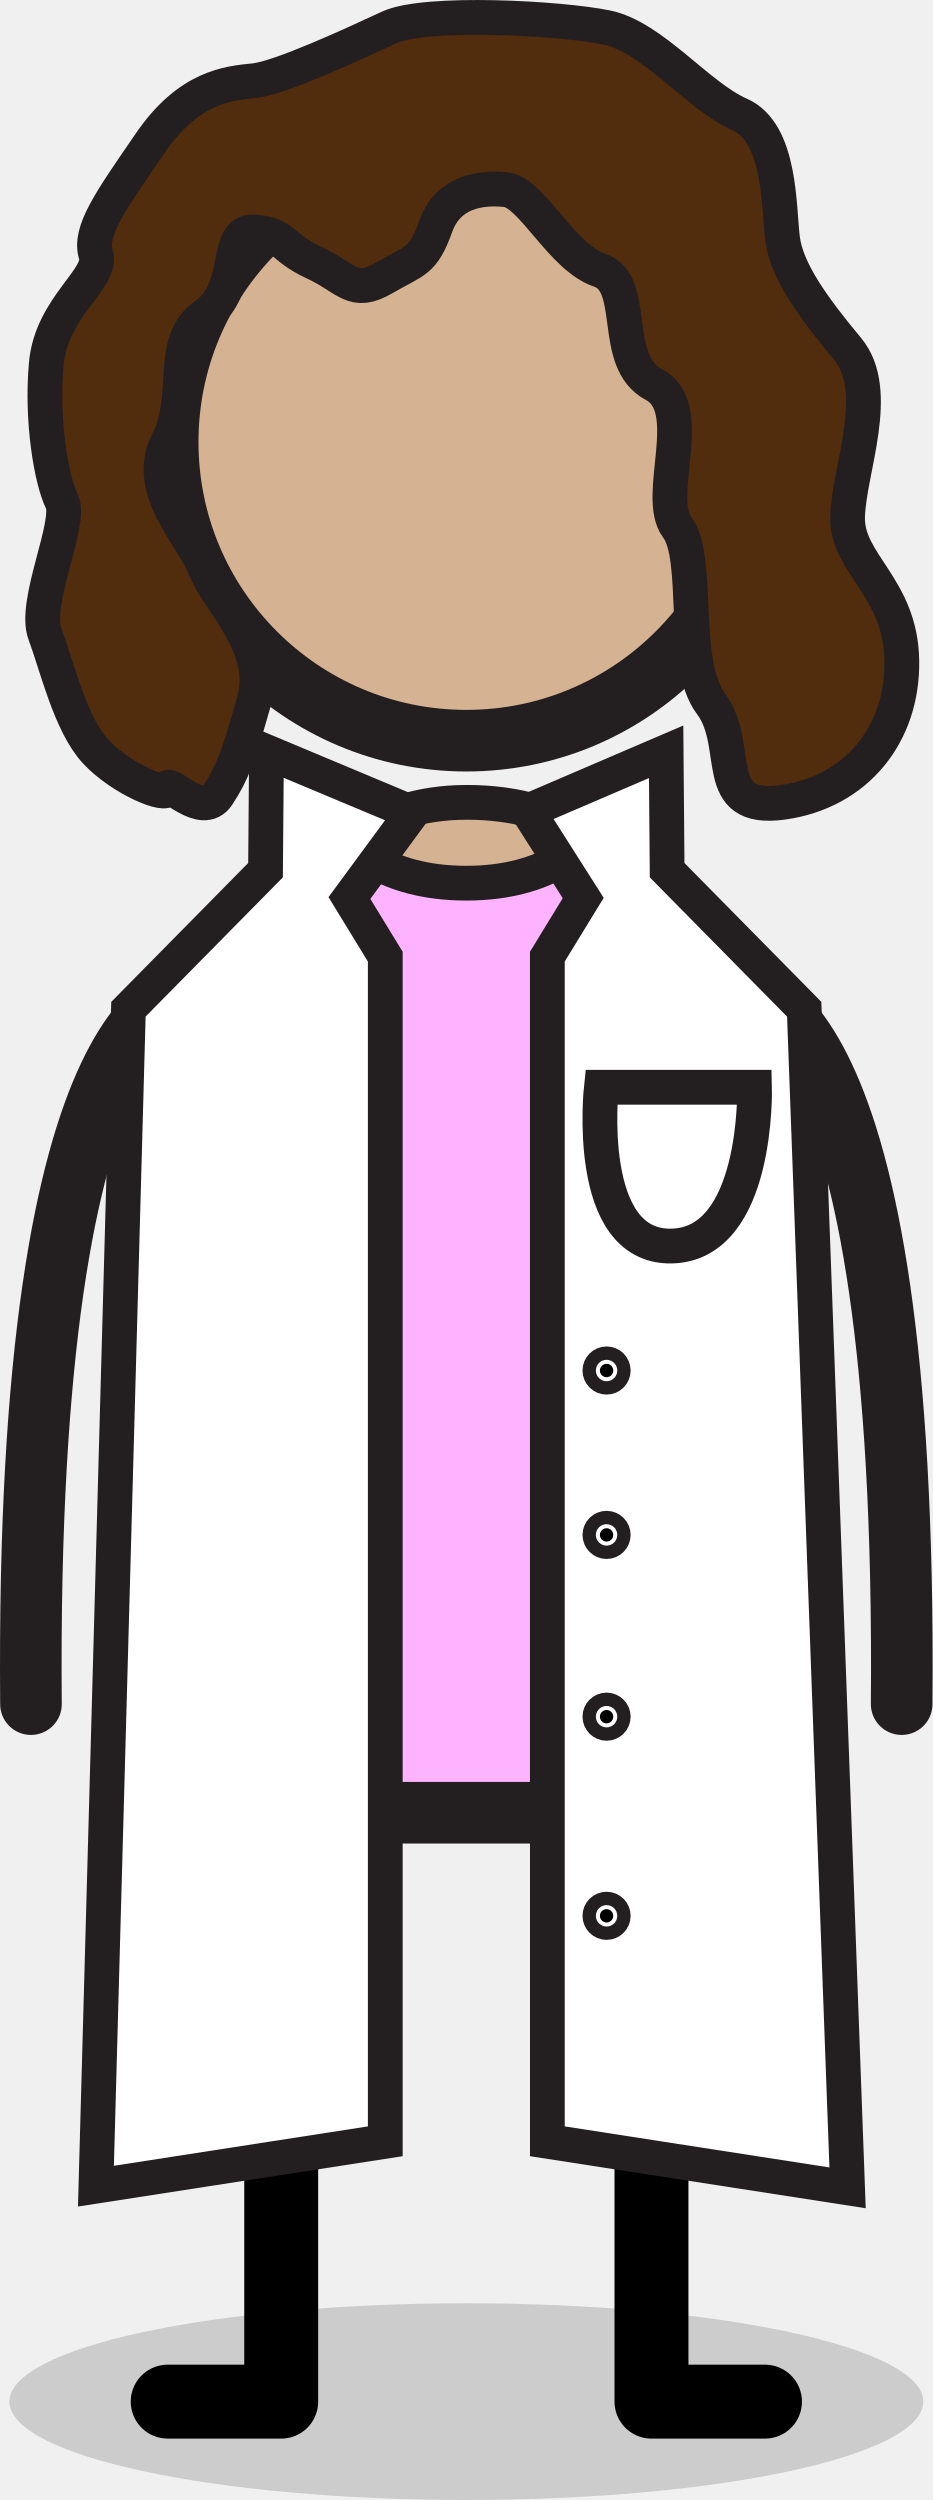
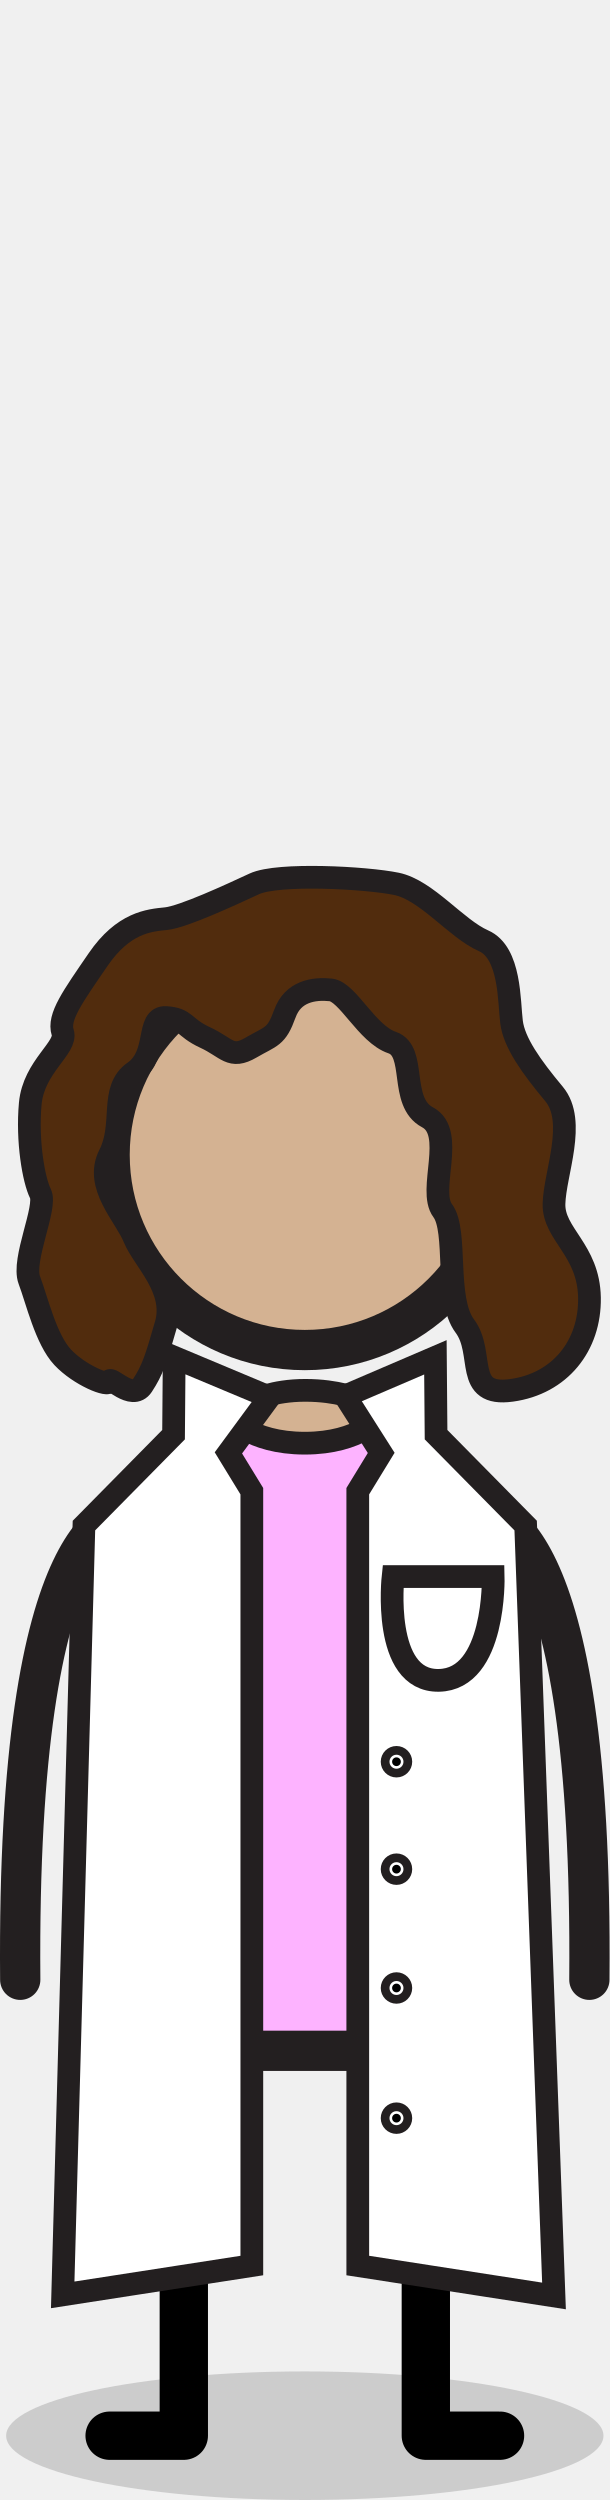
- <svg xmlns="http://www.w3.org/2000/svg" id="b" data-name="Characters" viewBox="0 0 53.645 143.8">
+ <svg xmlns="http://www.w3.org/2000/svg" id="b" data-name="Characters" viewBox="0 0 53.645 220">
  <g>
-     <ellipse cx="26.823" cy="138.142" rx="26.283" ry="5.658" opacity=".15" stroke-width="0" />
-     <circle cx="26.823" cy="25.426" r="17.178" fill="#d4b292" stroke="#231f20" stroke-miterlimit="10" stroke-width="3.543" />
-     <path d="m26.824,47.345c-2.496,0-18.192-.001-18.192,25.786v28.873c0,1.251,1.185,2.266,2.648,2.266h31.089c1.462,0,2.648-1.014,2.648-2.266v-28.873c0-25.786-15.696-25.786-18.192-25.786Z" fill="#fdb3ff" stroke="#231f20" stroke-miterlimit="10" stroke-width="3.543" />
-     <polyline points="16.175 104.104 16.175 138.142 9.646 138.142" fill="none" stroke="#000" stroke-linecap="round" stroke-linejoin="round" stroke-width="4.252" />
-     <polyline points="37.473 104.104 37.473 138.142 44.002 138.142" fill="none" stroke="#000" stroke-linecap="round" stroke-linejoin="round" stroke-width="4.252" />
-     <path d="m1.781,98.022c-.352-41.367,8.961-41.2,10.032-41.169" fill="none" stroke="#231f20" stroke-linecap="round" stroke-linejoin="round" stroke-width="3.543" />
-     <path d="m51.864,98.022c.352-41.367-8.961-41.2-10.032-41.169" fill="none" stroke="#231f20" stroke-linecap="round" stroke-linejoin="round" stroke-width="3.543" />
-     <path d="m26.862,46.151c-2.907,0-4.52.875-4.52.875l-2.243,1.396s1.851,2.379,6.724,2.379,6.724-2.379,6.724-2.379l-2.091-1.506s-1.686-.765-4.593-.765Z" fill="#d4b292" stroke="#231f20" stroke-linecap="round" stroke-linejoin="round" stroke-width="2" />
-     <polygon points="15.329 43.243 23.705 46.751 20.099 51.654 22.161 55.025 22.161 123.167 5.518 125.748 7.387 58.051 15.273 50.053 15.329 43.243" fill="#fff" stroke="#231f20" stroke-miterlimit="10" stroke-width="2" />
-     <polygon points="38.316 43.243 30.368 46.654 33.546 51.654 31.484 55.025 31.484 123.167 48.752 125.845 46.258 58.051 38.373 50.053 38.316 43.243" fill="#fff" stroke="#231f20" stroke-miterlimit="10" stroke-width="2" />
+     <ellipse cx="26.823" cy="214.342" rx="26.283" ry="5.658" opacity=".15" stroke-width="0" />
+     <circle cx="26.823" cy="101.626" r="17.178" fill="#d4b292" stroke="#231f20" stroke-miterlimit="10" stroke-width="3.543" />
+     <path d="m26.824,123.545c-2.496,0-18.192-.001-18.192,25.786v28.873c0,1.251,1.185,2.266,2.648,2.266h31.089c1.462,0,2.648-1.014,2.648-2.266v-28.873c0-25.786-15.696-25.786-18.192-25.786Z" fill="#fdb3ff" stroke="#231f20" stroke-miterlimit="10" stroke-width="3.543" />
+     <polyline points="16.175 180.304 16.175 214.342 9.646 214.342" fill="none" stroke="#000" stroke-linecap="round" stroke-linejoin="round" stroke-width="4.252" />
+     <polyline points="37.473 180.304 37.473 214.342 44.002 214.342" fill="none" stroke="#000" stroke-linecap="round" stroke-linejoin="round" stroke-width="4.252" />
+     <path d="m1.781,174.221c-.352-41.367,8.961-41.2,10.032-41.169" fill="none" stroke="#231f20" stroke-linecap="round" stroke-linejoin="round" stroke-width="3.543" />
+     <path d="m51.864,174.221c.352-41.367-8.961-41.2-10.032-41.169" fill="none" stroke="#231f20" stroke-linecap="round" stroke-linejoin="round" stroke-width="3.543" />
+     <path d="m26.862,122.351c-2.907,0-4.52.875-4.52.875l-2.243,1.396s1.851,2.379,6.724,2.379,6.724-2.379,6.724-2.379l-2.091-1.506s-1.686-.765-4.593-.765Z" fill="#d4b292" stroke="#231f20" stroke-linecap="round" stroke-linejoin="round" stroke-width="2" />
+     <polygon points="15.329 119.442 23.705 122.951 20.099 127.854 22.161 131.225 22.161 199.367 5.518 201.948 7.387 134.25 15.273 126.252 15.329 119.442" fill="#fff" stroke="#231f20" stroke-miterlimit="10" stroke-width="2" />
+     <polygon points="38.316 119.442 30.368 122.853 33.546 127.854 31.484 131.225 31.484 199.367 48.752 202.045 46.258 134.25 38.373 126.252 38.316 119.442" fill="#fff" stroke="#231f20" stroke-miterlimit="10" stroke-width="2" />
  </g>
-   <path d="m38.61,62.539h-4.021s-1.012,9.214,4.021,9.134,4.792-9.134,4.792-9.134h-4.792Z" fill="#fff" stroke="#231f20" stroke-miterlimit="10" stroke-width="2" />
-   <circle cx="34.89" cy="78.832" r=".384" stroke="#231f20" stroke-miterlimit="10" stroke-width="2" />
-   <circle cx="34.89" cy="88.288" r=".384" stroke="#231f20" stroke-miterlimit="10" stroke-width="2" />
-   <circle cx="34.89" cy="98.743" r=".384" stroke="#231f20" stroke-miterlimit="10" stroke-width="2" />
-   <circle cx="34.89" cy="110.198" r=".384" stroke="#231f20" stroke-miterlimit="10" stroke-width="2" />
-   <path d="m25.069,13.007c.703-1.969,2.539-2.251,4.033-2.096s3.19,3.889,5.404,4.636.571,5.228,3.11,6.572-.01,6.423,1.339,8.215c1.349,1.792.154,7.767,1.947,10.157s-.136,6.244,4.114,5.661,6.925-3.923,6.857-8.153-3.187-5.574-3.121-8.262c.066-2.689,2.025-7.242,0-9.67-2.025-2.428-3.505-4.52-3.736-6.312-.231-1.792-.081-6.124-2.471-7.17-2.39-1.046-5.002-4.458-7.655-5.004s-10.418-.971-12.51,0-6.277,2.913-7.769,3.062-3.746.34-5.98,3.605c-2.234,3.265-3.546,5.058-3.114,6.402s-2.555,2.987-2.854,6.273.299,6.721.896,7.916-1.653,5.825-.976,7.618c.677,1.792,1.456,5.207,2.934,6.786s4.124,2.656,4.126,2.117,1.982,1.747,2.878.38,1.192-2.263,2.089-5.399c.898-3.137-2.013-5.676-2.798-7.618s-3.554-4.586-2.17-7.297-.033-5.769,2.17-7.302,1.004-4.889,2.798-4.779,1.495.857,3.437,1.753,2.24,1.942,4.033.896,2.24-.896,2.987-2.987Z" fill="#512c0d" stroke="#231f20" stroke-linecap="round" stroke-linejoin="round" stroke-width="2" />
+   <path d="m38.61,138.738h-4.021s-1.012,9.214,4.021,9.134,4.792-9.134,4.792-9.134h-4.792Z" fill="#fff" stroke="#231f20" stroke-miterlimit="10" stroke-width="2" />
+   <circle cx="34.89" cy="155.032" r=".384" stroke="#231f20" stroke-miterlimit="10" stroke-width="2" />
+   <circle cx="34.89" cy="164.487" r=".384" stroke="#231f20" stroke-miterlimit="10" stroke-width="2" />
+   <circle cx="34.89" cy="174.943" r=".384" stroke="#231f20" stroke-miterlimit="10" stroke-width="2" />
+   <circle cx="34.89" cy="186.398" r=".384" stroke="#231f20" stroke-miterlimit="10" stroke-width="2" />
+   <path d="m25.069,89.206c.703-1.969,2.539-2.251,4.033-2.096s3.19,3.889,5.404,4.636.571,5.228,3.11,6.572-.01,6.423,1.339,8.215c1.349,1.792.154,7.767,1.947,10.157s-.136,6.244,4.114,5.661,6.925-3.923,6.857-8.153-3.187-5.574-3.121-8.262c.066-2.689,2.025-7.242,0-9.67-2.025-2.428-3.505-4.52-3.736-6.312-.231-1.792-.081-6.124-2.471-7.17-2.39-1.046-5.002-4.458-7.655-5.004s-10.418-.971-12.51,0-6.277,2.913-7.769,3.062-3.746.34-5.98,3.605c-2.234,3.265-3.546,5.058-3.114,6.402s-2.555,2.987-2.854,6.273.299,6.721.896,7.916-1.653,5.825-.976,7.618c.677,1.792,1.456,5.207,2.934,6.786s4.124,2.656,4.126,2.117,1.982,1.747,2.878.38,1.192-2.263,2.089-5.399c.898-3.137-2.013-5.676-2.798-7.618s-3.554-4.586-2.17-7.297-.033-5.769,2.17-7.302,1.004-4.889,2.798-4.779,1.495.857,3.437,1.753,2.24,1.942,4.033.896,2.24-.896,2.987-2.987Z" fill="#512c0d" stroke="#231f20" stroke-linecap="round" stroke-linejoin="round" stroke-width="2" />
</svg>
